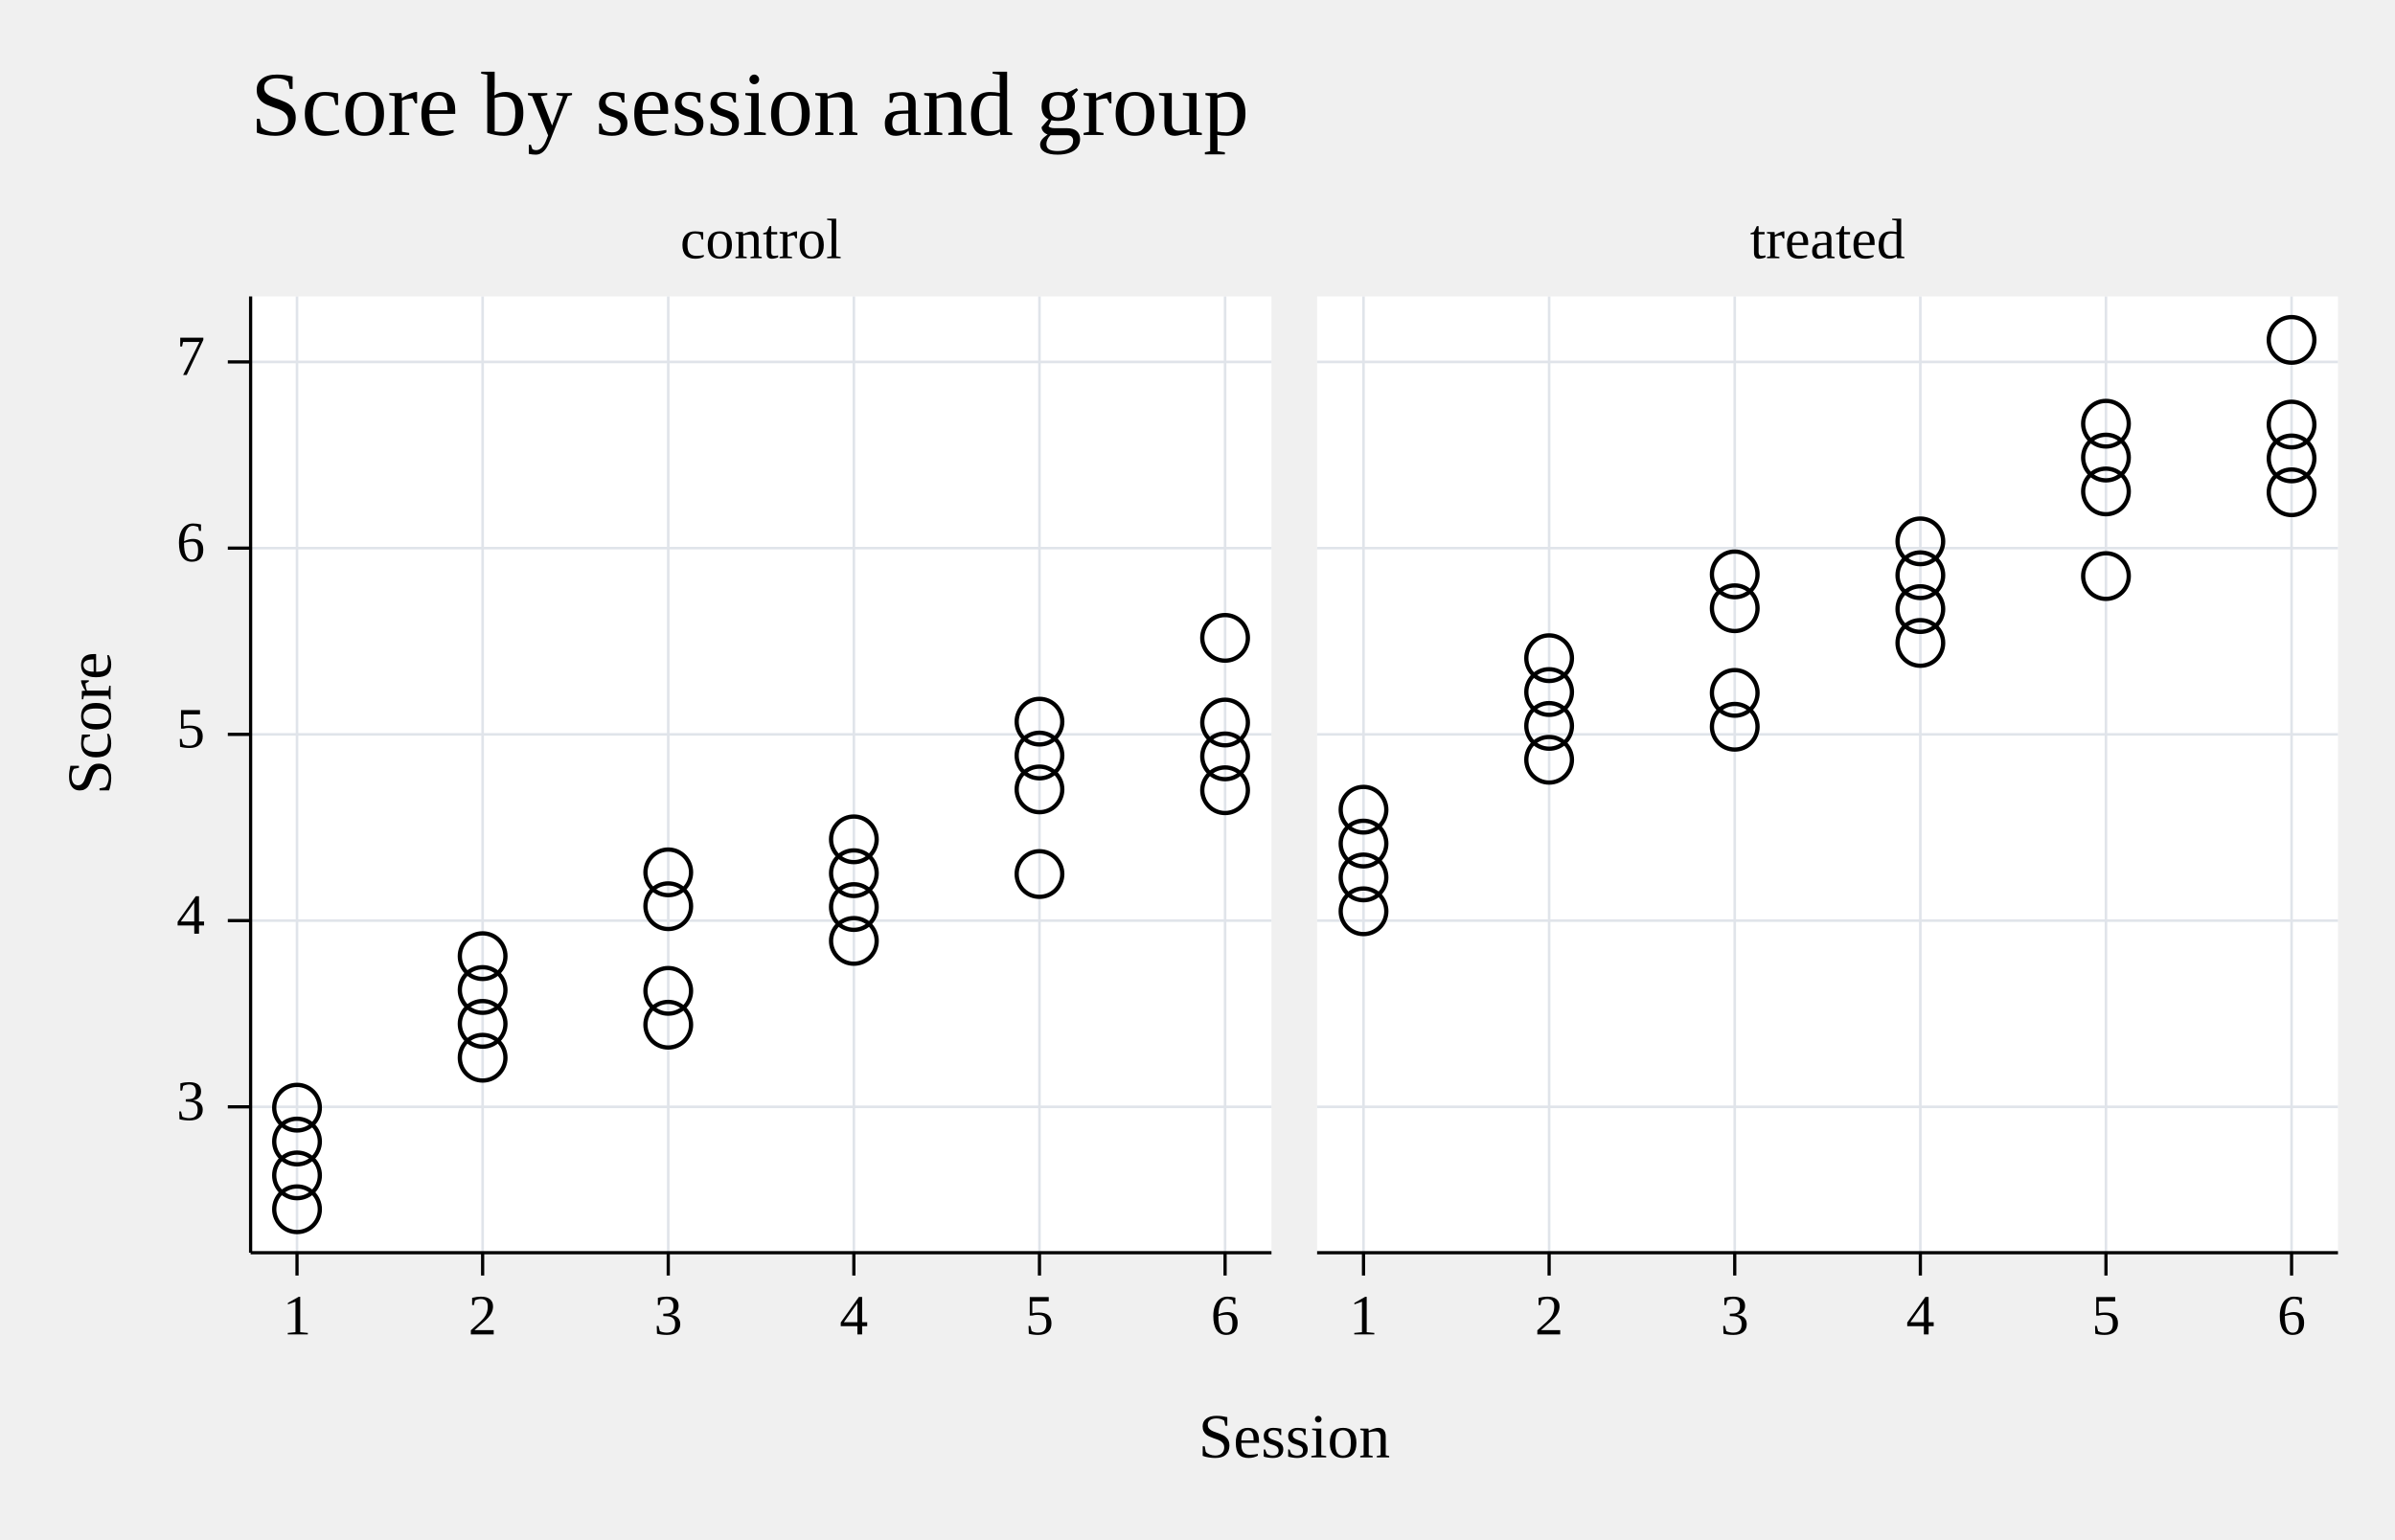
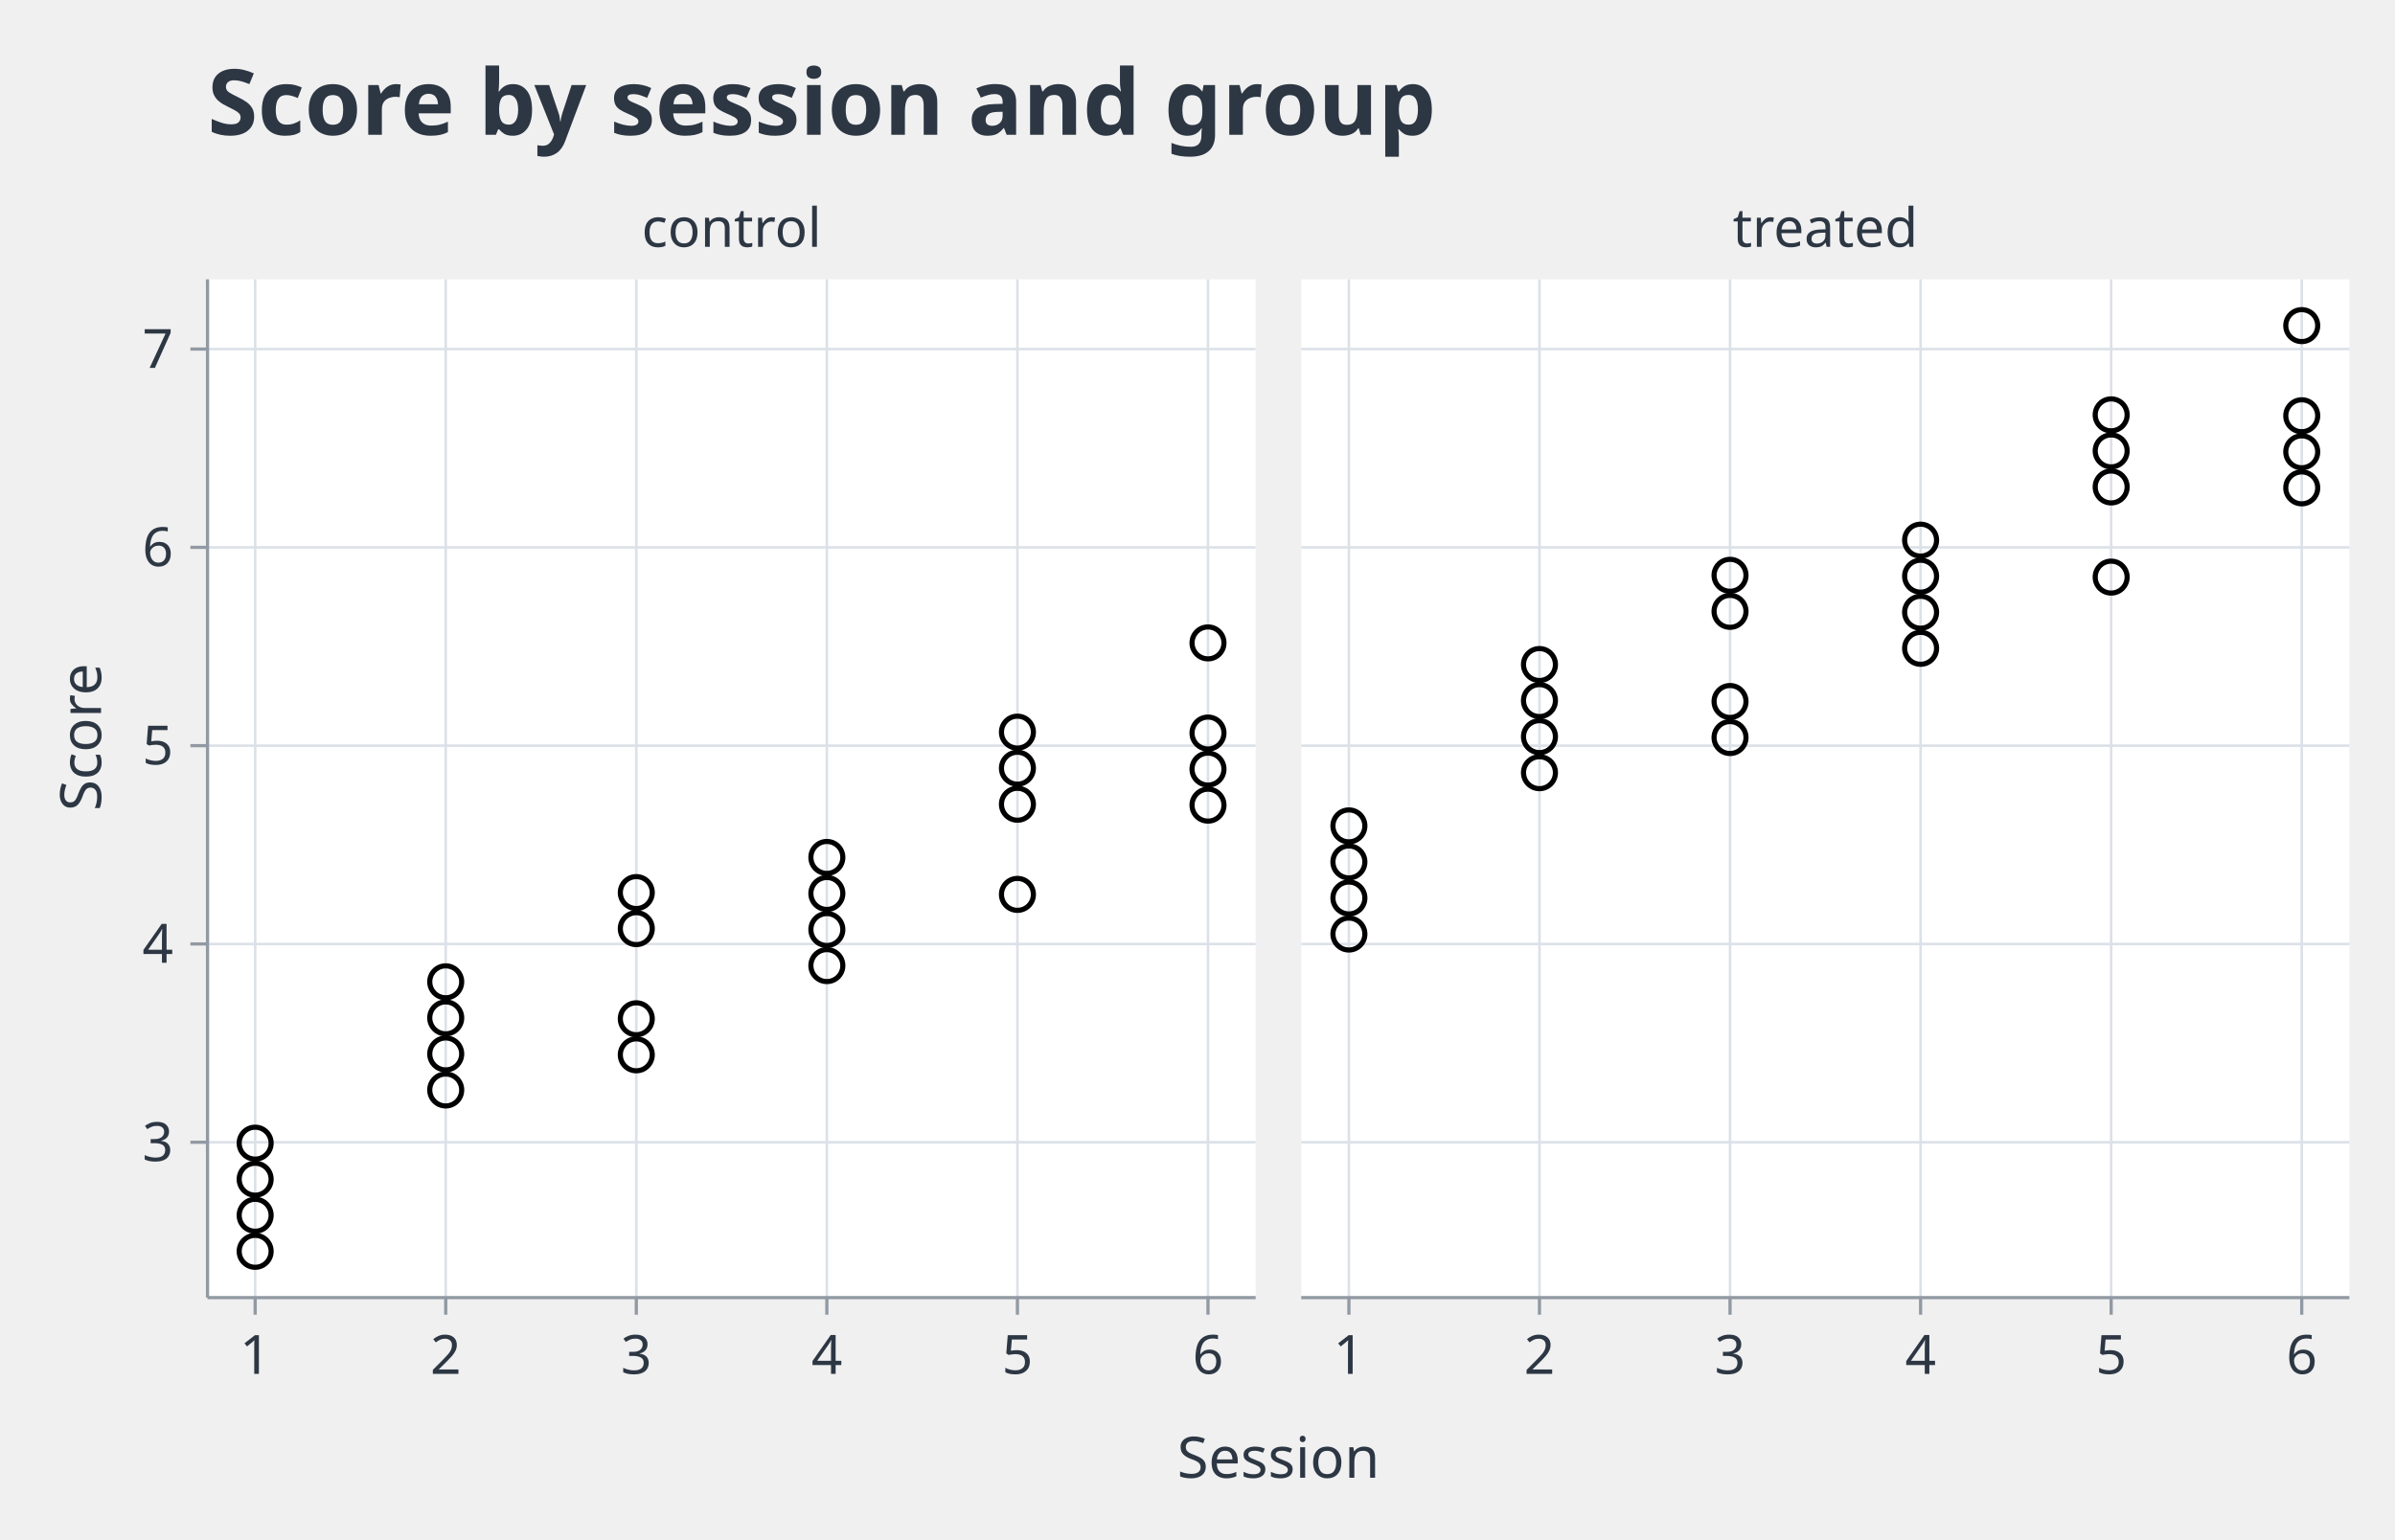
<svg xmlns="http://www.w3.org/2000/svg" width="560" height="360" viewBox="0 0 560 360" id="intaglio-plot" role="img" aria-labelledby="intaglio-plot-title" aria-describedby="intaglio-plot-description">
  <g data-name="panel-0-0" clip-path="url(#clip-0)">
-     <rect data-name="plot-panel-background" stroke="none" fill="#ffffff" stroke-width="1" stroke-linecap="butt" stroke-linejoin="miter" x="58.6" y="69.333" width="238.7" height="223.667" />
-     <polyline data-name="plot-panel-grid-x" stroke="#e0e4ea" fill="none" stroke-width="0.6" stroke-linecap="butt" stroke-linejoin="miter" points="69.45,293 69.45,69.333" />
-     <polyline data-name="plot-panel-grid-x" stroke="#e0e4ea" fill="none" stroke-width="0.6" stroke-linecap="butt" stroke-linejoin="miter" points="112.85,293 112.85,69.333" />
-     <polyline data-name="plot-panel-grid-x" stroke="#e0e4ea" fill="none" stroke-width="0.6" stroke-linecap="butt" stroke-linejoin="miter" points="156.25,293 156.25,69.333" />
-     <polyline data-name="plot-panel-grid-x" stroke="#e0e4ea" fill="none" stroke-width="0.6" stroke-linecap="butt" stroke-linejoin="miter" points="199.65,293 199.65,69.333" />
-     <polyline data-name="plot-panel-grid-x" stroke="#e0e4ea" fill="none" stroke-width="0.6" stroke-linecap="butt" stroke-linejoin="miter" points="243.05,293 243.05,69.333" />
-     <polyline data-name="plot-panel-grid-x" stroke="#e0e4ea" fill="none" stroke-width="0.6" stroke-linecap="butt" stroke-linejoin="miter" points="286.45,293 286.45,69.333" />
-     <polyline data-name="plot-panel-grid-y" stroke="#e0e4ea" fill="none" stroke-width="0.6" stroke-linecap="butt" stroke-linejoin="miter" points="58.6,258.877 297.3,258.877" />
-     <polyline data-name="plot-panel-grid-y" stroke="#e0e4ea" fill="none" stroke-width="0.6" stroke-linecap="butt" stroke-linejoin="miter" points="58.6,215.32 297.3,215.32" />
-     <polyline data-name="plot-panel-grid-y" stroke="#e0e4ea" fill="none" stroke-width="0.6" stroke-linecap="butt" stroke-linejoin="miter" points="58.6,171.762 297.3,171.762" />
-     <polyline data-name="plot-panel-grid-y" stroke="#e0e4ea" fill="none" stroke-width="0.6" stroke-linecap="butt" stroke-linejoin="miter" points="58.6,128.205 297.3,128.205" />
-     <polyline data-name="plot-panel-grid-y" stroke="#e0e4ea" fill="none" stroke-width="0.6" stroke-linecap="butt" stroke-linejoin="miter" points="58.6,84.648 297.3,84.648" />
-     <circle stroke="#000000" fill="none" stroke-width="1" stroke-linecap="butt" stroke-linejoin="miter" cx="69.45" cy="282.833" r="5.333" />
-     <circle stroke="#000000" fill="none" stroke-width="1" stroke-linecap="butt" stroke-linejoin="miter" cx="112.85" cy="247.393" r="5.333" />
-     <circle stroke="#000000" fill="none" stroke-width="1" stroke-linecap="butt" stroke-linejoin="miter" cx="156.25" cy="211.954" r="5.333" />
-     <circle stroke="#000000" fill="none" stroke-width="1" stroke-linecap="butt" stroke-linejoin="miter" cx="199.65" cy="220.071" r="5.333" />
-     <circle stroke="#000000" fill="none" stroke-width="1" stroke-linecap="butt" stroke-linejoin="miter" cx="243.05" cy="184.631" r="5.333" />
-     <circle stroke="#000000" fill="none" stroke-width="1" stroke-linecap="butt" stroke-linejoin="miter" cx="286.45" cy="149.192" r="5.333" />
-     <circle stroke="#000000" fill="none" stroke-width="1" stroke-linecap="butt" stroke-linejoin="miter" cx="69.45" cy="274.914" r="5.333" />
-     <circle stroke="#000000" fill="none" stroke-width="1" stroke-linecap="butt" stroke-linejoin="miter" cx="112.85" cy="239.474" r="5.333" />
-     <circle stroke="#000000" fill="none" stroke-width="1" stroke-linecap="butt" stroke-linejoin="miter" cx="156.25" cy="204.034" r="5.333" />
-     <circle stroke="#000000" fill="none" stroke-width="1" stroke-linecap="butt" stroke-linejoin="miter" cx="199.65" cy="212.152" r="5.333" />
-     <circle stroke="#000000" fill="none" stroke-width="1" stroke-linecap="butt" stroke-linejoin="miter" cx="243.05" cy="176.712" r="5.333" />
-     <circle stroke="#000000" fill="none" stroke-width="1" stroke-linecap="butt" stroke-linejoin="miter" cx="286.45" cy="184.829" r="5.333" />
-     <circle stroke="#000000" fill="none" stroke-width="1" stroke-linecap="butt" stroke-linejoin="miter" cx="69.45" cy="266.994" r="5.333" />
-     <circle stroke="#000000" fill="none" stroke-width="1" stroke-linecap="butt" stroke-linejoin="miter" cx="112.85" cy="231.554" r="5.333" />
-     <circle stroke="#000000" fill="none" stroke-width="1" stroke-linecap="butt" stroke-linejoin="miter" cx="156.25" cy="239.672" r="5.333" />
-     <circle stroke="#000000" fill="none" stroke-width="1" stroke-linecap="butt" stroke-linejoin="miter" cx="199.65" cy="204.232" r="5.333" />
-     <circle stroke="#000000" fill="none" stroke-width="1" stroke-linecap="butt" stroke-linejoin="miter" cx="243.05" cy="168.792" r="5.333" />
-     <circle stroke="#000000" fill="none" stroke-width="1" stroke-linecap="butt" stroke-linejoin="miter" cx="286.45" cy="176.91" r="5.333" />
-     <circle stroke="#000000" fill="none" stroke-width="1" stroke-linecap="butt" stroke-linejoin="miter" cx="69.45" cy="259.075" r="5.333" />
-     <circle stroke="#000000" fill="none" stroke-width="1" stroke-linecap="butt" stroke-linejoin="miter" cx="112.85" cy="223.635" r="5.333" />
-     <circle stroke="#000000" fill="none" stroke-width="1" stroke-linecap="butt" stroke-linejoin="miter" cx="156.25" cy="231.752" r="5.333" />
-     <circle stroke="#000000" fill="none" stroke-width="1" stroke-linecap="butt" stroke-linejoin="miter" cx="199.65" cy="196.313" r="5.333" />
-     <circle stroke="#000000" fill="none" stroke-width="1" stroke-linecap="butt" stroke-linejoin="miter" cx="243.05" cy="204.43" r="5.333" />
-     <circle stroke="#000000" fill="none" stroke-width="1" stroke-linecap="butt" stroke-linejoin="miter" cx="286.45" cy="168.99" r="5.333" />
+     <rect data-name="plot-panel-background" stroke="none" fill="#ffffff" stroke-width="1" stroke-linecap="butt" stroke-linejoin="miter" x="48.52" y="65.333" width="245.073" height="238.167" />
+     <polyline data-name="plot-panel-grid-x" stroke="#dce1e8" fill="none" stroke-width="0.6" stroke-linecap="butt" stroke-linejoin="miter" points="59.66,303.5 59.66,65.333" />
+     <polyline data-name="plot-panel-grid-x" stroke="#dce1e8" fill="none" stroke-width="0.6" stroke-linecap="butt" stroke-linejoin="miter" points="104.219,303.5 104.219,65.333" />
+     <polyline data-name="plot-panel-grid-x" stroke="#dce1e8" fill="none" stroke-width="0.6" stroke-linecap="butt" stroke-linejoin="miter" points="148.777,303.5 148.777,65.333" />
+     <polyline data-name="plot-panel-grid-x" stroke="#dce1e8" fill="none" stroke-width="0.6" stroke-linecap="butt" stroke-linejoin="miter" points="193.336,303.5 193.336,65.333" />
+     <polyline data-name="plot-panel-grid-x" stroke="#dce1e8" fill="none" stroke-width="0.6" stroke-linecap="butt" stroke-linejoin="miter" points="237.895,303.5 237.895,65.333" />
+     <polyline data-name="plot-panel-grid-x" stroke="#dce1e8" fill="none" stroke-width="0.6" stroke-linecap="butt" stroke-linejoin="miter" points="282.454,303.5 282.454,65.333" />
+     <polyline data-name="plot-panel-grid-y" stroke="#dce1e8" fill="none" stroke-width="0.6" stroke-linecap="butt" stroke-linejoin="miter" points="48.52,267.165 293.593,267.165" />
+     <polyline data-name="plot-panel-grid-y" stroke="#dce1e8" fill="none" stroke-width="0.6" stroke-linecap="butt" stroke-linejoin="miter" points="48.52,220.784 293.593,220.784" />
+     <polyline data-name="plot-panel-grid-y" stroke="#dce1e8" fill="none" stroke-width="0.6" stroke-linecap="butt" stroke-linejoin="miter" points="48.52,174.403 293.593,174.403" />
+     <polyline data-name="plot-panel-grid-y" stroke="#dce1e8" fill="none" stroke-width="0.6" stroke-linecap="butt" stroke-linejoin="miter" points="48.52,128.022 293.593,128.022" />
+     <polyline data-name="plot-panel-grid-y" stroke="#dce1e8" fill="none" stroke-width="0.6" stroke-linecap="butt" stroke-linejoin="miter" points="48.52,81.641 293.593,81.641" />
+     <circle stroke="#000000" fill="none" stroke-width="1.2" stroke-linecap="butt" stroke-linejoin="miter" cx="59.66" cy="292.674" r="3.733" />
+     <circle stroke="#000000" fill="none" stroke-width="1.2" stroke-linecap="butt" stroke-linejoin="miter" cx="104.219" cy="254.937" r="3.733" />
+     <circle stroke="#000000" fill="none" stroke-width="1.2" stroke-linecap="butt" stroke-linejoin="miter" cx="148.777" cy="217.2" r="3.733" />
+     <circle stroke="#000000" fill="none" stroke-width="1.2" stroke-linecap="butt" stroke-linejoin="miter" cx="193.336" cy="225.843" r="3.733" />
+     <circle stroke="#000000" fill="none" stroke-width="1.2" stroke-linecap="butt" stroke-linejoin="miter" cx="237.895" cy="188.106" r="3.733" />
+     <circle stroke="#000000" fill="none" stroke-width="1.2" stroke-linecap="butt" stroke-linejoin="miter" cx="282.454" cy="150.369" r="3.733" />
+     <circle stroke="#000000" fill="none" stroke-width="1.2" stroke-linecap="butt" stroke-linejoin="miter" cx="59.66" cy="284.241" r="3.733" />
+     <circle stroke="#000000" fill="none" stroke-width="1.2" stroke-linecap="butt" stroke-linejoin="miter" cx="104.219" cy="246.504" r="3.733" />
+     <circle stroke="#000000" fill="none" stroke-width="1.2" stroke-linecap="butt" stroke-linejoin="miter" cx="148.777" cy="208.767" r="3.733" />
+     <circle stroke="#000000" fill="none" stroke-width="1.2" stroke-linecap="butt" stroke-linejoin="miter" cx="193.336" cy="217.411" r="3.733" />
+     <circle stroke="#000000" fill="none" stroke-width="1.2" stroke-linecap="butt" stroke-linejoin="miter" cx="237.895" cy="179.673" r="3.733" />
+     <circle stroke="#000000" fill="none" stroke-width="1.2" stroke-linecap="butt" stroke-linejoin="miter" cx="282.454" cy="188.317" r="3.733" />
+     <circle stroke="#000000" fill="none" stroke-width="1.2" stroke-linecap="butt" stroke-linejoin="miter" cx="59.66" cy="275.808" r="3.733" />
+     <circle stroke="#000000" fill="none" stroke-width="1.2" stroke-linecap="butt" stroke-linejoin="miter" cx="104.219" cy="238.071" r="3.733" />
+     <circle stroke="#000000" fill="none" stroke-width="1.2" stroke-linecap="butt" stroke-linejoin="miter" cx="148.777" cy="246.715" r="3.733" />
+     <circle stroke="#000000" fill="none" stroke-width="1.2" stroke-linecap="butt" stroke-linejoin="miter" cx="193.336" cy="208.977" r="3.733" />
+     <circle stroke="#000000" fill="none" stroke-width="1.2" stroke-linecap="butt" stroke-linejoin="miter" cx="237.895" cy="171.24" r="3.733" />
+     <circle stroke="#000000" fill="none" stroke-width="1.2" stroke-linecap="butt" stroke-linejoin="miter" cx="282.454" cy="179.884" r="3.733" />
+     <circle stroke="#000000" fill="none" stroke-width="1.2" stroke-linecap="butt" stroke-linejoin="miter" cx="59.66" cy="267.375" r="3.733" />
+     <circle stroke="#000000" fill="none" stroke-width="1.2" stroke-linecap="butt" stroke-linejoin="miter" cx="104.219" cy="229.638" r="3.733" />
+     <circle stroke="#000000" fill="none" stroke-width="1.2" stroke-linecap="butt" stroke-linejoin="miter" cx="148.777" cy="238.282" r="3.733" />
+     <circle stroke="#000000" fill="none" stroke-width="1.2" stroke-linecap="butt" stroke-linejoin="miter" cx="193.336" cy="200.545" r="3.733" />
+     <circle stroke="#000000" fill="none" stroke-width="1.2" stroke-linecap="butt" stroke-linejoin="miter" cx="237.895" cy="209.188" r="3.733" />
+     <circle stroke="#000000" fill="none" stroke-width="1.2" stroke-linecap="butt" stroke-linejoin="miter" cx="282.454" cy="171.451" r="3.733" />
  </g>
  <g data-name="strip-0-0">
-     <text data-name="strip-0-0" fill="#000000" stroke="none" font-size="13.333" x="177.95" y="57.333" text-anchor="middle" dominant-baseline="middle">control</text>
+     <text data-name="strip-0-0" fill="#2d3744" stroke="none" font-family="sans-serif" font-weight="400" font-size="12.667" x="171.057" y="53.333" text-anchor="middle" dominant-baseline="middle">control</text>
  </g>
  <g data-name="panel-0-1" clip-path="url(#clip-1)">
-     <rect data-name="plot-panel-background" stroke="none" fill="#ffffff" stroke-width="1" stroke-linecap="butt" stroke-linejoin="miter" x="307.967" y="69.333" width="238.7" height="223.667" />
-     <polyline data-name="plot-panel-grid-x" stroke="#e0e4ea" fill="none" stroke-width="0.6" stroke-linecap="butt" stroke-linejoin="miter" points="318.817,293 318.817,69.333" />
-     <polyline data-name="plot-panel-grid-x" stroke="#e0e4ea" fill="none" stroke-width="0.6" stroke-linecap="butt" stroke-linejoin="miter" points="362.217,293 362.217,69.333" />
-     <polyline data-name="plot-panel-grid-x" stroke="#e0e4ea" fill="none" stroke-width="0.6" stroke-linecap="butt" stroke-linejoin="miter" points="405.617,293 405.617,69.333" />
-     <polyline data-name="plot-panel-grid-x" stroke="#e0e4ea" fill="none" stroke-width="0.6" stroke-linecap="butt" stroke-linejoin="miter" points="449.017,293 449.017,69.333" />
-     <polyline data-name="plot-panel-grid-x" stroke="#e0e4ea" fill="none" stroke-width="0.6" stroke-linecap="butt" stroke-linejoin="miter" points="492.417,293 492.417,69.333" />
-     <polyline data-name="plot-panel-grid-x" stroke="#e0e4ea" fill="none" stroke-width="0.6" stroke-linecap="butt" stroke-linejoin="miter" points="535.817,293 535.817,69.333" />
-     <polyline data-name="plot-panel-grid-y" stroke="#e0e4ea" fill="none" stroke-width="0.6" stroke-linecap="butt" stroke-linejoin="miter" points="307.967,258.877 546.667,258.877" />
-     <polyline data-name="plot-panel-grid-y" stroke="#e0e4ea" fill="none" stroke-width="0.6" stroke-linecap="butt" stroke-linejoin="miter" points="307.967,215.32 546.667,215.32" />
-     <polyline data-name="plot-panel-grid-y" stroke="#e0e4ea" fill="none" stroke-width="0.6" stroke-linecap="butt" stroke-linejoin="miter" points="307.967,171.762 546.667,171.762" />
-     <polyline data-name="plot-panel-grid-y" stroke="#e0e4ea" fill="none" stroke-width="0.6" stroke-linecap="butt" stroke-linejoin="miter" points="307.967,128.205 546.667,128.205" />
-     <polyline data-name="plot-panel-grid-y" stroke="#e0e4ea" fill="none" stroke-width="0.6" stroke-linecap="butt" stroke-linejoin="miter" points="307.967,84.648 546.667,84.648" />
-     <circle stroke="#000000" fill="none" stroke-width="1" stroke-linecap="butt" stroke-linejoin="miter" cx="318.817" cy="213.142" r="5.333" />
-     <circle stroke="#000000" fill="none" stroke-width="1" stroke-linecap="butt" stroke-linejoin="miter" cx="362.217" cy="177.702" r="5.333" />
-     <circle stroke="#000000" fill="none" stroke-width="1" stroke-linecap="butt" stroke-linejoin="miter" cx="405.617" cy="142.262" r="5.333" />
-     <circle stroke="#000000" fill="none" stroke-width="1" stroke-linecap="butt" stroke-linejoin="miter" cx="449.017" cy="150.38" r="5.333" />
-     <circle stroke="#000000" fill="none" stroke-width="1" stroke-linecap="butt" stroke-linejoin="miter" cx="492.417" cy="114.94" r="5.333" />
-     <circle stroke="#000000" fill="none" stroke-width="1" stroke-linecap="butt" stroke-linejoin="miter" cx="535.817" cy="79.5" r="5.333" />
-     <circle stroke="#000000" fill="none" stroke-width="1" stroke-linecap="butt" stroke-linejoin="miter" cx="318.817" cy="205.222" r="5.333" />
-     <circle stroke="#000000" fill="none" stroke-width="1" stroke-linecap="butt" stroke-linejoin="miter" cx="362.217" cy="169.782" r="5.333" />
-     <circle stroke="#000000" fill="none" stroke-width="1" stroke-linecap="butt" stroke-linejoin="miter" cx="405.617" cy="134.343" r="5.333" />
-     <circle stroke="#000000" fill="none" stroke-width="1" stroke-linecap="butt" stroke-linejoin="miter" cx="449.017" cy="142.46" r="5.333" />
-     <circle stroke="#000000" fill="none" stroke-width="1" stroke-linecap="butt" stroke-linejoin="miter" cx="492.417" cy="107.02" r="5.333" />
-     <circle stroke="#000000" fill="none" stroke-width="1" stroke-linecap="butt" stroke-linejoin="miter" cx="535.817" cy="115.138" r="5.333" />
-     <circle stroke="#000000" fill="none" stroke-width="1" stroke-linecap="butt" stroke-linejoin="miter" cx="318.817" cy="197.303" r="5.333" />
-     <circle stroke="#000000" fill="none" stroke-width="1" stroke-linecap="butt" stroke-linejoin="miter" cx="362.217" cy="161.863" r="5.333" />
-     <circle stroke="#000000" fill="none" stroke-width="1" stroke-linecap="butt" stroke-linejoin="miter" cx="405.617" cy="169.98" r="5.333" />
-     <circle stroke="#000000" fill="none" stroke-width="1" stroke-linecap="butt" stroke-linejoin="miter" cx="449.017" cy="134.541" r="5.333" />
-     <circle stroke="#000000" fill="none" stroke-width="1" stroke-linecap="butt" stroke-linejoin="miter" cx="492.417" cy="99.101" r="5.333" />
-     <circle stroke="#000000" fill="none" stroke-width="1" stroke-linecap="butt" stroke-linejoin="miter" cx="535.817" cy="107.218" r="5.333" />
-     <circle stroke="#000000" fill="none" stroke-width="1" stroke-linecap="butt" stroke-linejoin="miter" cx="318.817" cy="189.383" r="5.333" />
-     <circle stroke="#000000" fill="none" stroke-width="1" stroke-linecap="butt" stroke-linejoin="miter" cx="362.217" cy="153.943" r="5.333" />
-     <circle stroke="#000000" fill="none" stroke-width="1" stroke-linecap="butt" stroke-linejoin="miter" cx="405.617" cy="162.061" r="5.333" />
-     <circle stroke="#000000" fill="none" stroke-width="1" stroke-linecap="butt" stroke-linejoin="miter" cx="449.017" cy="126.621" r="5.333" />
-     <circle stroke="#000000" fill="none" stroke-width="1" stroke-linecap="butt" stroke-linejoin="miter" cx="492.417" cy="134.739" r="5.333" />
-     <circle stroke="#000000" fill="none" stroke-width="1" stroke-linecap="butt" stroke-linejoin="miter" cx="535.817" cy="99.299" r="5.333" />
+     <rect data-name="plot-panel-background" stroke="none" fill="#ffffff" stroke-width="1" stroke-linecap="butt" stroke-linejoin="miter" x="304.26" y="65.333" width="245.073" height="238.167" />
+     <polyline data-name="plot-panel-grid-x" stroke="#dce1e8" fill="none" stroke-width="0.6" stroke-linecap="butt" stroke-linejoin="miter" points="315.4,303.5 315.4,65.333" />
+     <polyline data-name="plot-panel-grid-x" stroke="#dce1e8" fill="none" stroke-width="0.6" stroke-linecap="butt" stroke-linejoin="miter" points="359.959,303.5 359.959,65.333" />
+     <polyline data-name="plot-panel-grid-x" stroke="#dce1e8" fill="none" stroke-width="0.6" stroke-linecap="butt" stroke-linejoin="miter" points="404.517,303.5 404.517,65.333" />
+     <polyline data-name="plot-panel-grid-x" stroke="#dce1e8" fill="none" stroke-width="0.6" stroke-linecap="butt" stroke-linejoin="miter" points="449.076,303.5 449.076,65.333" />
+     <polyline data-name="plot-panel-grid-x" stroke="#dce1e8" fill="none" stroke-width="0.6" stroke-linecap="butt" stroke-linejoin="miter" points="493.635,303.5 493.635,65.333" />
+     <polyline data-name="plot-panel-grid-x" stroke="#dce1e8" fill="none" stroke-width="0.6" stroke-linecap="butt" stroke-linejoin="miter" points="538.194,303.5 538.194,65.333" />
+     <polyline data-name="plot-panel-grid-y" stroke="#dce1e8" fill="none" stroke-width="0.6" stroke-linecap="butt" stroke-linejoin="miter" points="304.26,267.165 549.333,267.165" />
+     <polyline data-name="plot-panel-grid-y" stroke="#dce1e8" fill="none" stroke-width="0.6" stroke-linecap="butt" stroke-linejoin="miter" points="304.26,220.784 549.333,220.784" />
+     <polyline data-name="plot-panel-grid-y" stroke="#dce1e8" fill="none" stroke-width="0.6" stroke-linecap="butt" stroke-linejoin="miter" points="304.26,174.403 549.333,174.403" />
+     <polyline data-name="plot-panel-grid-y" stroke="#dce1e8" fill="none" stroke-width="0.6" stroke-linecap="butt" stroke-linejoin="miter" points="304.26,128.022 549.333,128.022" />
+     <polyline data-name="plot-panel-grid-y" stroke="#dce1e8" fill="none" stroke-width="0.6" stroke-linecap="butt" stroke-linejoin="miter" points="304.26,81.641 549.333,81.641" />
+     <circle stroke="#000000" fill="none" stroke-width="1.2" stroke-linecap="butt" stroke-linejoin="miter" cx="315.4" cy="218.465" r="3.733" />
+     <circle stroke="#000000" fill="none" stroke-width="1.2" stroke-linecap="butt" stroke-linejoin="miter" cx="359.959" cy="180.727" r="3.733" />
+     <circle stroke="#000000" fill="none" stroke-width="1.2" stroke-linecap="butt" stroke-linejoin="miter" cx="404.517" cy="142.99" r="3.733" />
+     <circle stroke="#000000" fill="none" stroke-width="1.2" stroke-linecap="butt" stroke-linejoin="miter" cx="449.076" cy="151.634" r="3.733" />
+     <circle stroke="#000000" fill="none" stroke-width="1.2" stroke-linecap="butt" stroke-linejoin="miter" cx="493.635" cy="113.896" r="3.733" />
+     <circle stroke="#000000" fill="none" stroke-width="1.2" stroke-linecap="butt" stroke-linejoin="miter" cx="538.194" cy="76.159" r="3.733" />
+     <circle stroke="#000000" fill="none" stroke-width="1.2" stroke-linecap="butt" stroke-linejoin="miter" cx="315.4" cy="210.032" r="3.733" />
+     <circle stroke="#000000" fill="none" stroke-width="1.2" stroke-linecap="butt" stroke-linejoin="miter" cx="359.959" cy="172.294" r="3.733" />
+     <circle stroke="#000000" fill="none" stroke-width="1.2" stroke-linecap="butt" stroke-linejoin="miter" cx="404.517" cy="134.557" r="3.733" />
+     <circle stroke="#000000" fill="none" stroke-width="1.2" stroke-linecap="butt" stroke-linejoin="miter" cx="449.076" cy="143.201" r="3.733" />
+     <circle stroke="#000000" fill="none" stroke-width="1.2" stroke-linecap="butt" stroke-linejoin="miter" cx="493.635" cy="105.463" r="3.733" />
+     <circle stroke="#000000" fill="none" stroke-width="1.2" stroke-linecap="butt" stroke-linejoin="miter" cx="538.194" cy="114.107" r="3.733" />
+     <circle stroke="#000000" fill="none" stroke-width="1.2" stroke-linecap="butt" stroke-linejoin="miter" cx="315.4" cy="201.599" r="3.733" />
+     <circle stroke="#000000" fill="none" stroke-width="1.2" stroke-linecap="butt" stroke-linejoin="miter" cx="359.959" cy="163.861" r="3.733" />
+     <circle stroke="#000000" fill="none" stroke-width="1.2" stroke-linecap="butt" stroke-linejoin="miter" cx="404.517" cy="172.505" r="3.733" />
+     <circle stroke="#000000" fill="none" stroke-width="1.2" stroke-linecap="butt" stroke-linejoin="miter" cx="449.076" cy="134.768" r="3.733" />
+     <circle stroke="#000000" fill="none" stroke-width="1.2" stroke-linecap="butt" stroke-linejoin="miter" cx="493.635" cy="97.031" r="3.733" />
+     <circle stroke="#000000" fill="none" stroke-width="1.2" stroke-linecap="butt" stroke-linejoin="miter" cx="538.194" cy="105.674" r="3.733" />
+     <circle stroke="#000000" fill="none" stroke-width="1.2" stroke-linecap="butt" stroke-linejoin="miter" cx="315.4" cy="193.166" r="3.733" />
+     <circle stroke="#000000" fill="none" stroke-width="1.2" stroke-linecap="butt" stroke-linejoin="miter" cx="359.959" cy="155.429" r="3.733" />
+     <circle stroke="#000000" fill="none" stroke-width="1.2" stroke-linecap="butt" stroke-linejoin="miter" cx="404.517" cy="164.072" r="3.733" />
+     <circle stroke="#000000" fill="none" stroke-width="1.2" stroke-linecap="butt" stroke-linejoin="miter" cx="449.076" cy="126.335" r="3.733" />
+     <circle stroke="#000000" fill="none" stroke-width="1.2" stroke-linecap="butt" stroke-linejoin="miter" cx="493.635" cy="134.979" r="3.733" />
+     <circle stroke="#000000" fill="none" stroke-width="1.2" stroke-linecap="butt" stroke-linejoin="miter" cx="538.194" cy="97.241" r="3.733" />
  </g>
  <g data-name="strip-0-1">
-     <text data-name="strip-0-1" fill="#000000" stroke="none" font-size="13.333" x="427.317" y="57.333" text-anchor="middle" dominant-baseline="middle">treated</text>
+     <text data-name="strip-0-1" fill="#2d3744" stroke="none" font-family="sans-serif" font-weight="400" font-size="12.667" x="426.797" y="53.333" text-anchor="middle" dominant-baseline="middle">treated</text>
  </g>
  <g data-name="x-axis-0-0">
-     <polyline data-name="x-axis-0-0-baseline" stroke="#000000" fill="none" stroke-width="0.75" stroke-linecap="butt" stroke-linejoin="miter" points="58.6,293 297.3,293" />
-     <polyline data-name="x-axis-0-0-ticks" stroke="#000000" fill="none" stroke-width="0.75" stroke-linecap="butt" stroke-linejoin="miter" points="69.45,293 69.45,298.333" />
-     <polyline data-name="x-axis-0-0-ticks" stroke="#000000" fill="none" stroke-width="0.75" stroke-linecap="butt" stroke-linejoin="miter" points="112.85,293 112.85,298.333" />
-     <polyline data-name="x-axis-0-0-ticks" stroke="#000000" fill="none" stroke-width="0.75" stroke-linecap="butt" stroke-linejoin="miter" points="156.25,293 156.25,298.333" />
-     <polyline data-name="x-axis-0-0-ticks" stroke="#000000" fill="none" stroke-width="0.75" stroke-linecap="butt" stroke-linejoin="miter" points="199.65,293 199.65,298.333" />
-     <polyline data-name="x-axis-0-0-ticks" stroke="#000000" fill="none" stroke-width="0.75" stroke-linecap="butt" stroke-linejoin="miter" points="243.05,293 243.05,298.333" />
-     <polyline data-name="x-axis-0-0-ticks" stroke="#000000" fill="none" stroke-width="0.75" stroke-linecap="butt" stroke-linejoin="miter" points="286.45,293 286.45,298.333" />
-     <text data-name="x-axis-0-0-label" fill="#000000" stroke="none" font-size="13.333" x="69.45" y="303.667" text-anchor="middle" dominant-baseline="text-before-edge">1</text>
-     <text data-name="x-axis-0-0-label" fill="#000000" stroke="none" font-size="13.333" x="112.85" y="303.667" text-anchor="middle" dominant-baseline="text-before-edge">2</text>
-     <text data-name="x-axis-0-0-label" fill="#000000" stroke="none" font-size="13.333" x="156.25" y="303.667" text-anchor="middle" dominant-baseline="text-before-edge">3</text>
-     <text data-name="x-axis-0-0-label" fill="#000000" stroke="none" font-size="13.333" x="199.65" y="303.667" text-anchor="middle" dominant-baseline="text-before-edge">4</text>
-     <text data-name="x-axis-0-0-label" fill="#000000" stroke="none" font-size="13.333" x="243.05" y="303.667" text-anchor="middle" dominant-baseline="text-before-edge">5</text>
-     <text data-name="x-axis-0-0-label" fill="#000000" stroke="none" font-size="13.333" x="286.45" y="303.667" text-anchor="middle" dominant-baseline="text-before-edge">6</text>
+     <polyline data-name="x-axis-0-0-baseline" stroke="#9199a3" fill="none" stroke-width="0.75" stroke-linecap="butt" stroke-linejoin="miter" points="48.52,303.5 293.593,303.5" />
+     <polyline data-name="x-axis-0-0-ticks" stroke="#9199a3" fill="none" stroke-width="0.75" stroke-linecap="butt" stroke-linejoin="miter" points="59.66,303.5 59.66,307.5" />
+     <polyline data-name="x-axis-0-0-ticks" stroke="#9199a3" fill="none" stroke-width="0.75" stroke-linecap="butt" stroke-linejoin="miter" points="104.219,303.5 104.219,307.5" />
+     <polyline data-name="x-axis-0-0-ticks" stroke="#9199a3" fill="none" stroke-width="0.75" stroke-linecap="butt" stroke-linejoin="miter" points="148.777,303.5 148.777,307.5" />
+     <polyline data-name="x-axis-0-0-ticks" stroke="#9199a3" fill="none" stroke-width="0.75" stroke-linecap="butt" stroke-linejoin="miter" points="193.336,303.5 193.336,307.5" />
+     <polyline data-name="x-axis-0-0-ticks" stroke="#9199a3" fill="none" stroke-width="0.75" stroke-linecap="butt" stroke-linejoin="miter" points="237.895,303.5 237.895,307.5" />
+     <polyline data-name="x-axis-0-0-ticks" stroke="#9199a3" fill="none" stroke-width="0.75" stroke-linecap="butt" stroke-linejoin="miter" points="282.454,303.5 282.454,307.5" />
+     <text data-name="x-axis-0-0-label" fill="#2d3744" stroke="none" font-family="sans-serif" font-weight="400" font-size="12.667" x="59.66" y="311.5" text-anchor="middle" dominant-baseline="text-before-edge">1</text>
+     <text data-name="x-axis-0-0-label" fill="#2d3744" stroke="none" font-family="sans-serif" font-weight="400" font-size="12.667" x="104.219" y="311.5" text-anchor="middle" dominant-baseline="text-before-edge">2</text>
+     <text data-name="x-axis-0-0-label" fill="#2d3744" stroke="none" font-family="sans-serif" font-weight="400" font-size="12.667" x="148.777" y="311.5" text-anchor="middle" dominant-baseline="text-before-edge">3</text>
+     <text data-name="x-axis-0-0-label" fill="#2d3744" stroke="none" font-family="sans-serif" font-weight="400" font-size="12.667" x="193.336" y="311.5" text-anchor="middle" dominant-baseline="text-before-edge">4</text>
+     <text data-name="x-axis-0-0-label" fill="#2d3744" stroke="none" font-family="sans-serif" font-weight="400" font-size="12.667" x="237.895" y="311.5" text-anchor="middle" dominant-baseline="text-before-edge">5</text>
+     <text data-name="x-axis-0-0-label" fill="#2d3744" stroke="none" font-family="sans-serif" font-weight="400" font-size="12.667" x="282.454" y="311.5" text-anchor="middle" dominant-baseline="text-before-edge">6</text>
  </g>
  <g data-name="y-axis-0-0">
-     <polyline data-name="y-axis-0-0-baseline" stroke="#000000" fill="none" stroke-width="0.75" stroke-linecap="butt" stroke-linejoin="miter" points="58.6,293 58.6,69.333" />
-     <polyline data-name="y-axis-0-0-ticks" stroke="#000000" fill="none" stroke-width="0.75" stroke-linecap="butt" stroke-linejoin="miter" points="58.6,258.877 53.267,258.877" />
-     <polyline data-name="y-axis-0-0-ticks" stroke="#000000" fill="none" stroke-width="0.75" stroke-linecap="butt" stroke-linejoin="miter" points="58.6,215.32 53.267,215.32" />
-     <polyline data-name="y-axis-0-0-ticks" stroke="#000000" fill="none" stroke-width="0.75" stroke-linecap="butt" stroke-linejoin="miter" points="58.6,171.762 53.267,171.762" />
-     <polyline data-name="y-axis-0-0-ticks" stroke="#000000" fill="none" stroke-width="0.75" stroke-linecap="butt" stroke-linejoin="miter" points="58.6,128.205 53.267,128.205" />
-     <polyline data-name="y-axis-0-0-ticks" stroke="#000000" fill="none" stroke-width="0.75" stroke-linecap="butt" stroke-linejoin="miter" points="58.6,84.648 53.267,84.648" />
-     <text data-name="y-axis-0-0-label" fill="#000000" stroke="none" font-size="13.333" x="47.933" y="258.877" text-anchor="end" dominant-baseline="middle">3</text>
-     <text data-name="y-axis-0-0-label" fill="#000000" stroke="none" font-size="13.333" x="47.933" y="215.32" text-anchor="end" dominant-baseline="middle">4</text>
-     <text data-name="y-axis-0-0-label" fill="#000000" stroke="none" font-size="13.333" x="47.933" y="171.762" text-anchor="end" dominant-baseline="middle">5</text>
-     <text data-name="y-axis-0-0-label" fill="#000000" stroke="none" font-size="13.333" x="47.933" y="128.205" text-anchor="end" dominant-baseline="middle">6</text>
-     <text data-name="y-axis-0-0-label" fill="#000000" stroke="none" font-size="13.333" x="47.933" y="84.648" text-anchor="end" dominant-baseline="middle">7</text>
+     <polyline data-name="y-axis-0-0-baseline" stroke="#9199a3" fill="none" stroke-width="0.75" stroke-linecap="butt" stroke-linejoin="miter" points="48.52,303.5 48.52,65.333" />
+     <polyline data-name="y-axis-0-0-ticks" stroke="#9199a3" fill="none" stroke-width="0.75" stroke-linecap="butt" stroke-linejoin="miter" points="48.52,267.165 44.52,267.165" />
+     <polyline data-name="y-axis-0-0-ticks" stroke="#9199a3" fill="none" stroke-width="0.75" stroke-linecap="butt" stroke-linejoin="miter" points="48.52,220.784 44.52,220.784" />
+     <polyline data-name="y-axis-0-0-ticks" stroke="#9199a3" fill="none" stroke-width="0.75" stroke-linecap="butt" stroke-linejoin="miter" points="48.52,174.403 44.52,174.403" />
+     <polyline data-name="y-axis-0-0-ticks" stroke="#9199a3" fill="none" stroke-width="0.75" stroke-linecap="butt" stroke-linejoin="miter" points="48.52,128.022 44.52,128.022" />
+     <polyline data-name="y-axis-0-0-ticks" stroke="#9199a3" fill="none" stroke-width="0.75" stroke-linecap="butt" stroke-linejoin="miter" points="48.52,81.641 44.52,81.641" />
+     <text data-name="y-axis-0-0-label" fill="#2d3744" stroke="none" font-family="sans-serif" font-weight="400" font-size="12.667" x="40.52" y="267.165" text-anchor="end" dominant-baseline="middle">3</text>
+     <text data-name="y-axis-0-0-label" fill="#2d3744" stroke="none" font-family="sans-serif" font-weight="400" font-size="12.667" x="40.52" y="220.784" text-anchor="end" dominant-baseline="middle">4</text>
+     <text data-name="y-axis-0-0-label" fill="#2d3744" stroke="none" font-family="sans-serif" font-weight="400" font-size="12.667" x="40.52" y="174.403" text-anchor="end" dominant-baseline="middle">5</text>
+     <text data-name="y-axis-0-0-label" fill="#2d3744" stroke="none" font-family="sans-serif" font-weight="400" font-size="12.667" x="40.52" y="128.022" text-anchor="end" dominant-baseline="middle">6</text>
+     <text data-name="y-axis-0-0-label" fill="#2d3744" stroke="none" font-family="sans-serif" font-weight="400" font-size="12.667" x="40.52" y="81.641" text-anchor="end" dominant-baseline="middle">7</text>
  </g>
  <g data-name="x-axis-0-1">
-     <polyline data-name="x-axis-0-1-baseline" stroke="#000000" fill="none" stroke-width="0.75" stroke-linecap="butt" stroke-linejoin="miter" points="307.967,293 546.667,293" />
-     <polyline data-name="x-axis-0-1-ticks" stroke="#000000" fill="none" stroke-width="0.75" stroke-linecap="butt" stroke-linejoin="miter" points="318.817,293 318.817,298.333" />
-     <polyline data-name="x-axis-0-1-ticks" stroke="#000000" fill="none" stroke-width="0.75" stroke-linecap="butt" stroke-linejoin="miter" points="362.217,293 362.217,298.333" />
-     <polyline data-name="x-axis-0-1-ticks" stroke="#000000" fill="none" stroke-width="0.75" stroke-linecap="butt" stroke-linejoin="miter" points="405.617,293 405.617,298.333" />
-     <polyline data-name="x-axis-0-1-ticks" stroke="#000000" fill="none" stroke-width="0.75" stroke-linecap="butt" stroke-linejoin="miter" points="449.017,293 449.017,298.333" />
-     <polyline data-name="x-axis-0-1-ticks" stroke="#000000" fill="none" stroke-width="0.75" stroke-linecap="butt" stroke-linejoin="miter" points="492.417,293 492.417,298.333" />
-     <polyline data-name="x-axis-0-1-ticks" stroke="#000000" fill="none" stroke-width="0.75" stroke-linecap="butt" stroke-linejoin="miter" points="535.817,293 535.817,298.333" />
-     <text data-name="x-axis-0-1-label" fill="#000000" stroke="none" font-size="13.333" x="318.817" y="303.667" text-anchor="middle" dominant-baseline="text-before-edge">1</text>
-     <text data-name="x-axis-0-1-label" fill="#000000" stroke="none" font-size="13.333" x="362.217" y="303.667" text-anchor="middle" dominant-baseline="text-before-edge">2</text>
-     <text data-name="x-axis-0-1-label" fill="#000000" stroke="none" font-size="13.333" x="405.617" y="303.667" text-anchor="middle" dominant-baseline="text-before-edge">3</text>
-     <text data-name="x-axis-0-1-label" fill="#000000" stroke="none" font-size="13.333" x="449.017" y="303.667" text-anchor="middle" dominant-baseline="text-before-edge">4</text>
-     <text data-name="x-axis-0-1-label" fill="#000000" stroke="none" font-size="13.333" x="492.417" y="303.667" text-anchor="middle" dominant-baseline="text-before-edge">5</text>
-     <text data-name="x-axis-0-1-label" fill="#000000" stroke="none" font-size="13.333" x="535.817" y="303.667" text-anchor="middle" dominant-baseline="text-before-edge">6</text>
+     <polyline data-name="x-axis-0-1-baseline" stroke="#9199a3" fill="none" stroke-width="0.75" stroke-linecap="butt" stroke-linejoin="miter" points="304.26,303.5 549.333,303.5" />
+     <polyline data-name="x-axis-0-1-ticks" stroke="#9199a3" fill="none" stroke-width="0.75" stroke-linecap="butt" stroke-linejoin="miter" points="315.4,303.5 315.4,307.5" />
+     <polyline data-name="x-axis-0-1-ticks" stroke="#9199a3" fill="none" stroke-width="0.75" stroke-linecap="butt" stroke-linejoin="miter" points="359.959,303.5 359.959,307.5" />
+     <polyline data-name="x-axis-0-1-ticks" stroke="#9199a3" fill="none" stroke-width="0.75" stroke-linecap="butt" stroke-linejoin="miter" points="404.517,303.5 404.517,307.5" />
+     <polyline data-name="x-axis-0-1-ticks" stroke="#9199a3" fill="none" stroke-width="0.75" stroke-linecap="butt" stroke-linejoin="miter" points="449.076,303.5 449.076,307.5" />
+     <polyline data-name="x-axis-0-1-ticks" stroke="#9199a3" fill="none" stroke-width="0.75" stroke-linecap="butt" stroke-linejoin="miter" points="493.635,303.5 493.635,307.5" />
+     <polyline data-name="x-axis-0-1-ticks" stroke="#9199a3" fill="none" stroke-width="0.75" stroke-linecap="butt" stroke-linejoin="miter" points="538.194,303.5 538.194,307.5" />
+     <text data-name="x-axis-0-1-label" fill="#2d3744" stroke="none" font-family="sans-serif" font-weight="400" font-size="12.667" x="315.4" y="311.5" text-anchor="middle" dominant-baseline="text-before-edge">1</text>
+     <text data-name="x-axis-0-1-label" fill="#2d3744" stroke="none" font-family="sans-serif" font-weight="400" font-size="12.667" x="359.959" y="311.5" text-anchor="middle" dominant-baseline="text-before-edge">2</text>
+     <text data-name="x-axis-0-1-label" fill="#2d3744" stroke="none" font-family="sans-serif" font-weight="400" font-size="12.667" x="404.517" y="311.5" text-anchor="middle" dominant-baseline="text-before-edge">3</text>
+     <text data-name="x-axis-0-1-label" fill="#2d3744" stroke="none" font-family="sans-serif" font-weight="400" font-size="12.667" x="449.076" y="311.5" text-anchor="middle" dominant-baseline="text-before-edge">4</text>
+     <text data-name="x-axis-0-1-label" fill="#2d3744" stroke="none" font-family="sans-serif" font-weight="400" font-size="12.667" x="493.635" y="311.5" text-anchor="middle" dominant-baseline="text-before-edge">5</text>
+     <text data-name="x-axis-0-1-label" fill="#2d3744" stroke="none" font-family="sans-serif" font-weight="400" font-size="12.667" x="538.194" y="311.5" text-anchor="middle" dominant-baseline="text-before-edge">6</text>
  </g>
  <g data-name="plot-title">
-     <text data-name="plot-title" fill="#000000" stroke="none" font-size="21.333" x="58.6" y="26.667" text-anchor="start" dominant-baseline="middle">Score by session and group</text>
+     <text data-name="plot-title" fill="#2d3744" stroke="none" font-family="sans-serif" font-weight="600" font-size="21.333" x="48.52" y="24" text-anchor="start" dominant-baseline="middle">Score by session and group</text>
  </g>
  <g data-name="x-axis-title">
-     <text data-name="x-axis-title" fill="#000000" stroke="none" font-size="14.667" x="302.633" y="337.5" text-anchor="middle" dominant-baseline="middle">Session</text>
+     <text data-name="x-axis-title" fill="#2d3744" stroke="none" font-family="sans-serif" font-weight="400" font-size="13.333" x="298.927" y="341" text-anchor="middle" dominant-baseline="middle">Session</text>
  </g>
  <g data-name="y-axis-title">
-     <text data-name="y-axis-title" fill="#000000" stroke="none" font-size="14.667" x="22.5" y="169.167" text-anchor="middle" dominant-baseline="middle" transform="rotate(-90 22.5 169.1667)">Score</text>
+     <text data-name="y-axis-title" fill="#2d3744" stroke="none" font-family="sans-serif" font-weight="400" font-size="13.333" x="19" y="172.417" text-anchor="middle" dominant-baseline="middle" transform="rotate(-90 19 172.4167)">Score</text>
  </g>
  <defs>
    <clipPath id="clip-0">
-       <rect x="58.6" y="69.333" width="238.7" height="223.667" />
+       <rect x="48.52" y="65.333" width="245.073" height="238.167" />
    </clipPath>
    <clipPath id="clip-1">
-       <rect x="307.967" y="69.333" width="238.7" height="223.667" />
+       <rect x="304.26" y="65.333" width="245.073" height="238.167" />
    </clipPath>
  </defs>
</svg>
